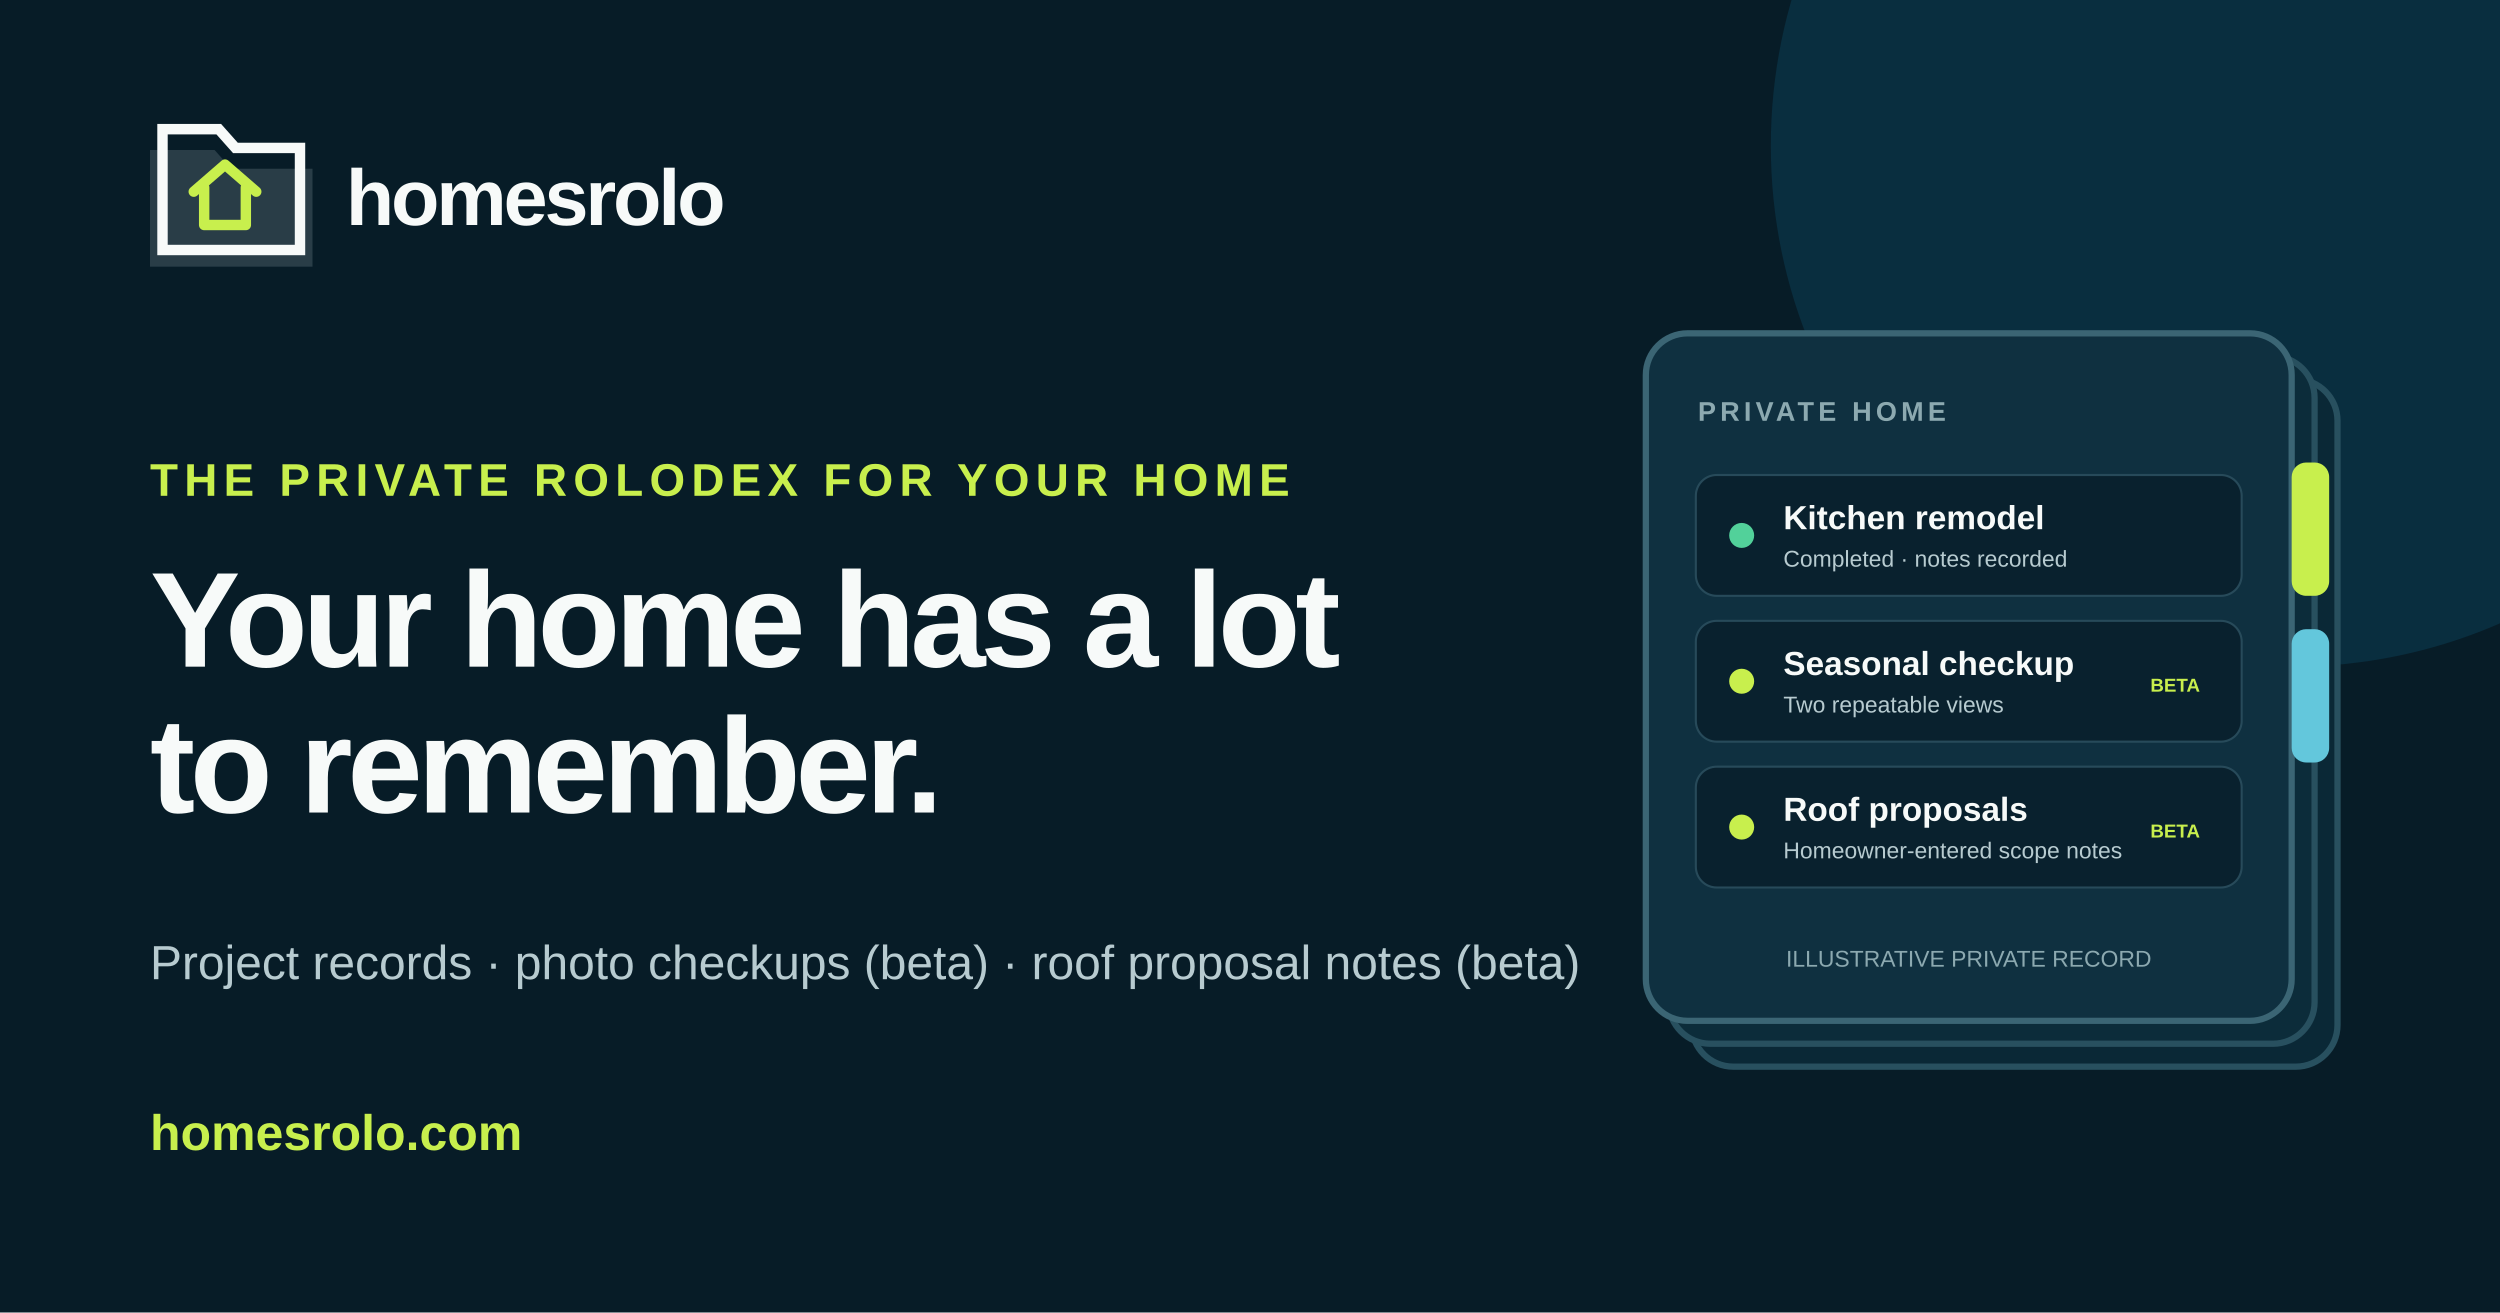
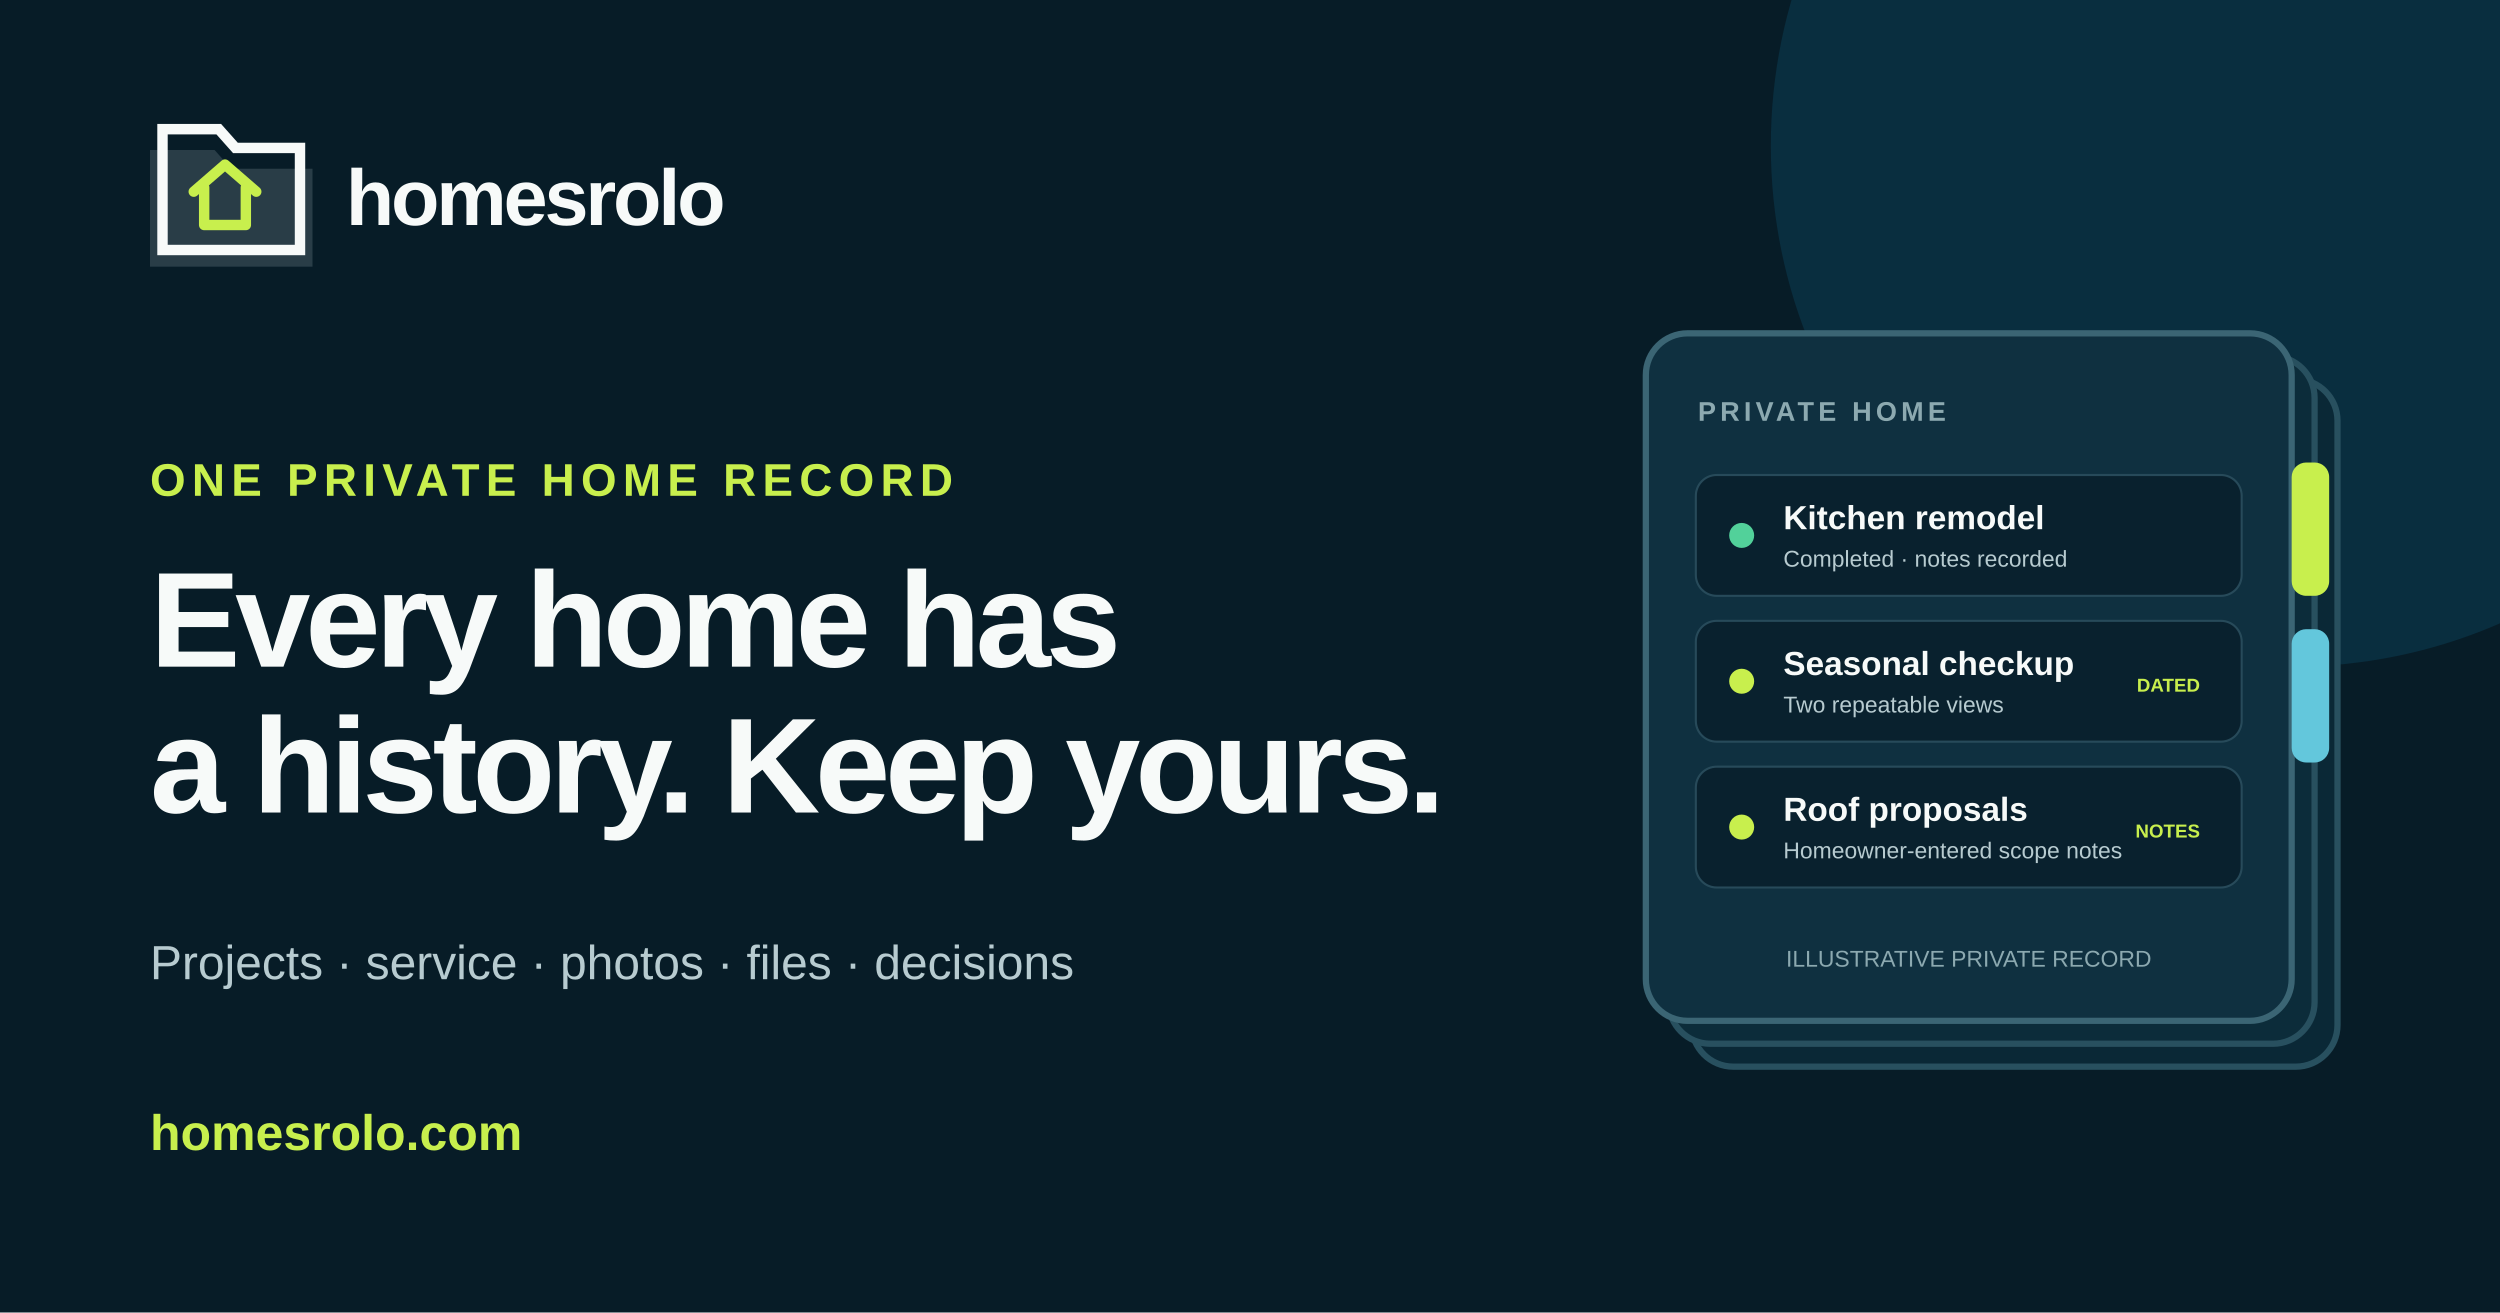
<svg xmlns="http://www.w3.org/2000/svg" width="1200" height="630" viewBox="0 0 1200 630" role="img" aria-labelledby="title desc">
  <rect width="1200" height="630" fill="#071c27" />
  <circle cx="1100" cy="70" r="250" fill="#0b4f6c" opacity=".35" />
  <g transform="translate(72 62)">
    <path d="M0 10h31l8 9h39v47H0z" fill="#dceef4" opacity=".16" />
    <path d="M6 0h27l8 9h31v49H6z" fill="none" stroke="#f7faf9" stroke-width="5" />
    <path d="m21 30 15-13 15 13M26 28v18h20V28" fill="none" stroke="#c8ef4d" stroke-width="5" stroke-linecap="round" stroke-linejoin="round" />
    <text x="94" y="46" fill="#f7faf9" font-family="Arial, Helvetica, sans-serif" font-size="38" font-weight="800" letter-spacing="-1.5">homesrolo</text>
  </g>
-   <text x="72" y="238" fill="#c8ef4d" font-family="Arial, Helvetica, sans-serif" font-size="22" font-weight="700" letter-spacing="3">THE PRIVATE ROLODEX FOR YOUR HOME</text>
-   <text x="72" y="320" fill="#f7faf9" font-family="Arial, Helvetica, sans-serif" font-size="65" font-weight="800" letter-spacing="-2.5">Your home has a lot</text>
-   <text x="72" y="390" fill="#f7faf9" font-family="Arial, Helvetica, sans-serif" font-size="65" font-weight="800" letter-spacing="-2.5">to remember.</text>
-   <text x="72" y="470" fill="#b7cbd0" font-family="Arial, Helvetica, sans-serif" font-size="23">Project records · photo checkups (beta) · roof proposal notes (beta)</text>
+   <text x="72" y="238" fill="#c8ef4d" font-family="Arial, Helvetica, sans-serif" font-size="22" font-weight="700" letter-spacing="3">ONE PRIVATE HOME RECORD</text>
+   <text x="72" y="320" fill="#f7faf9" font-family="Arial, Helvetica, sans-serif" font-size="65" font-weight="800" letter-spacing="-2.5">Every home has</text>
+   <text x="72" y="390" fill="#f7faf9" font-family="Arial, Helvetica, sans-serif" font-size="65" font-weight="800" letter-spacing="-2.5">a history. Keep yours.</text>
+   <text x="72" y="470" fill="#b7cbd0" font-family="Arial, Helvetica, sans-serif" font-size="23">Projects · service · photos · files · decisions</text>
  <text x="72" y="552" fill="#c8ef4d" font-family="Arial, Helvetica, sans-serif" font-size="24" font-weight="700">homesrolo.com</text>
  <g transform="translate(790 160)">
    <rect x="22" y="22" width="310" height="330" rx="20" fill="#0a2836" stroke="#28505f" stroke-width="3" />
    <rect x="11" y="11" width="310" height="330" rx="20" fill="#0c2c3a" stroke="#28505f" stroke-width="3" />
    <rect width="310" height="330" rx="20" fill="#0f3040" stroke="#3b6574" stroke-width="3" />
    <rect x="310" y="62" width="18" height="64" rx="7" fill="#c8ef4d" />
    <rect x="310" y="142" width="18" height="64" rx="7" fill="#63c7dc" />
    <text x="25" y="42" fill="#8ca9b0" font-family="Arial, Helvetica, sans-serif" font-size="13" font-weight="700" letter-spacing="2">PRIVATE HOME</text>
    <g transform="translate(24 68)">
      <rect width="262" height="58" rx="10" fill="#071c27" opacity=".72" stroke="#315564" />
      <circle cx="22" cy="29" r="6" fill="#52d19a" />
      <text x="42" y="26" fill="#f7faf9" font-family="Arial, Helvetica, sans-serif" font-size="16" font-weight="700">Kitchen remodel</text>
      <text x="42" y="44" fill="#b7cbd0" font-family="Arial, Helvetica, sans-serif" font-size="11">Completed · notes recorded</text>
    </g>
    <g transform="translate(24 138)">
      <rect width="262" height="58" rx="10" fill="#071c27" opacity=".72" stroke="#315564" />
      <circle cx="22" cy="29" r="6" fill="#c8ef4d" />
      <text x="42" y="26" fill="#f7faf9" font-family="Arial, Helvetica, sans-serif" font-size="16" font-weight="700">Seasonal checkup</text>
      <text x="42" y="44" fill="#b7cbd0" font-family="Arial, Helvetica, sans-serif" font-size="11">Two repeatable views</text>
-       <text x="242" y="34" text-anchor="end" fill="#c8ef4d" font-family="Arial, Helvetica, sans-serif" font-size="9" font-weight="700">BETA</text>
+       <text x="242" y="34" text-anchor="end" fill="#c8ef4d" font-family="Arial, Helvetica, sans-serif" font-size="9" font-weight="700">DATED</text>
    </g>
    <g transform="translate(24 208)">
      <rect width="262" height="58" rx="10" fill="#071c27" opacity=".72" stroke="#315564" />
      <circle cx="22" cy="29" r="6" fill="#c8ef4d" />
      <text x="42" y="26" fill="#f7faf9" font-family="Arial, Helvetica, sans-serif" font-size="16" font-weight="700">Roof proposals</text>
      <text x="42" y="44" fill="#b7cbd0" font-family="Arial, Helvetica, sans-serif" font-size="11">Homeowner-entered scope notes</text>
-       <text x="242" y="34" text-anchor="end" fill="#c8ef4d" font-family="Arial, Helvetica, sans-serif" font-size="9" font-weight="700">BETA</text>
+       <text x="242" y="34" text-anchor="end" fill="#c8ef4d" font-family="Arial, Helvetica, sans-serif" font-size="9" font-weight="700">NOTES</text>
    </g>
    <text x="155" y="304" text-anchor="middle" fill="#8ca9b0" font-family="Arial, Helvetica, sans-serif" font-size="11">ILLUSTRATIVE PRIVATE RECORD</text>
  </g>
</svg>
